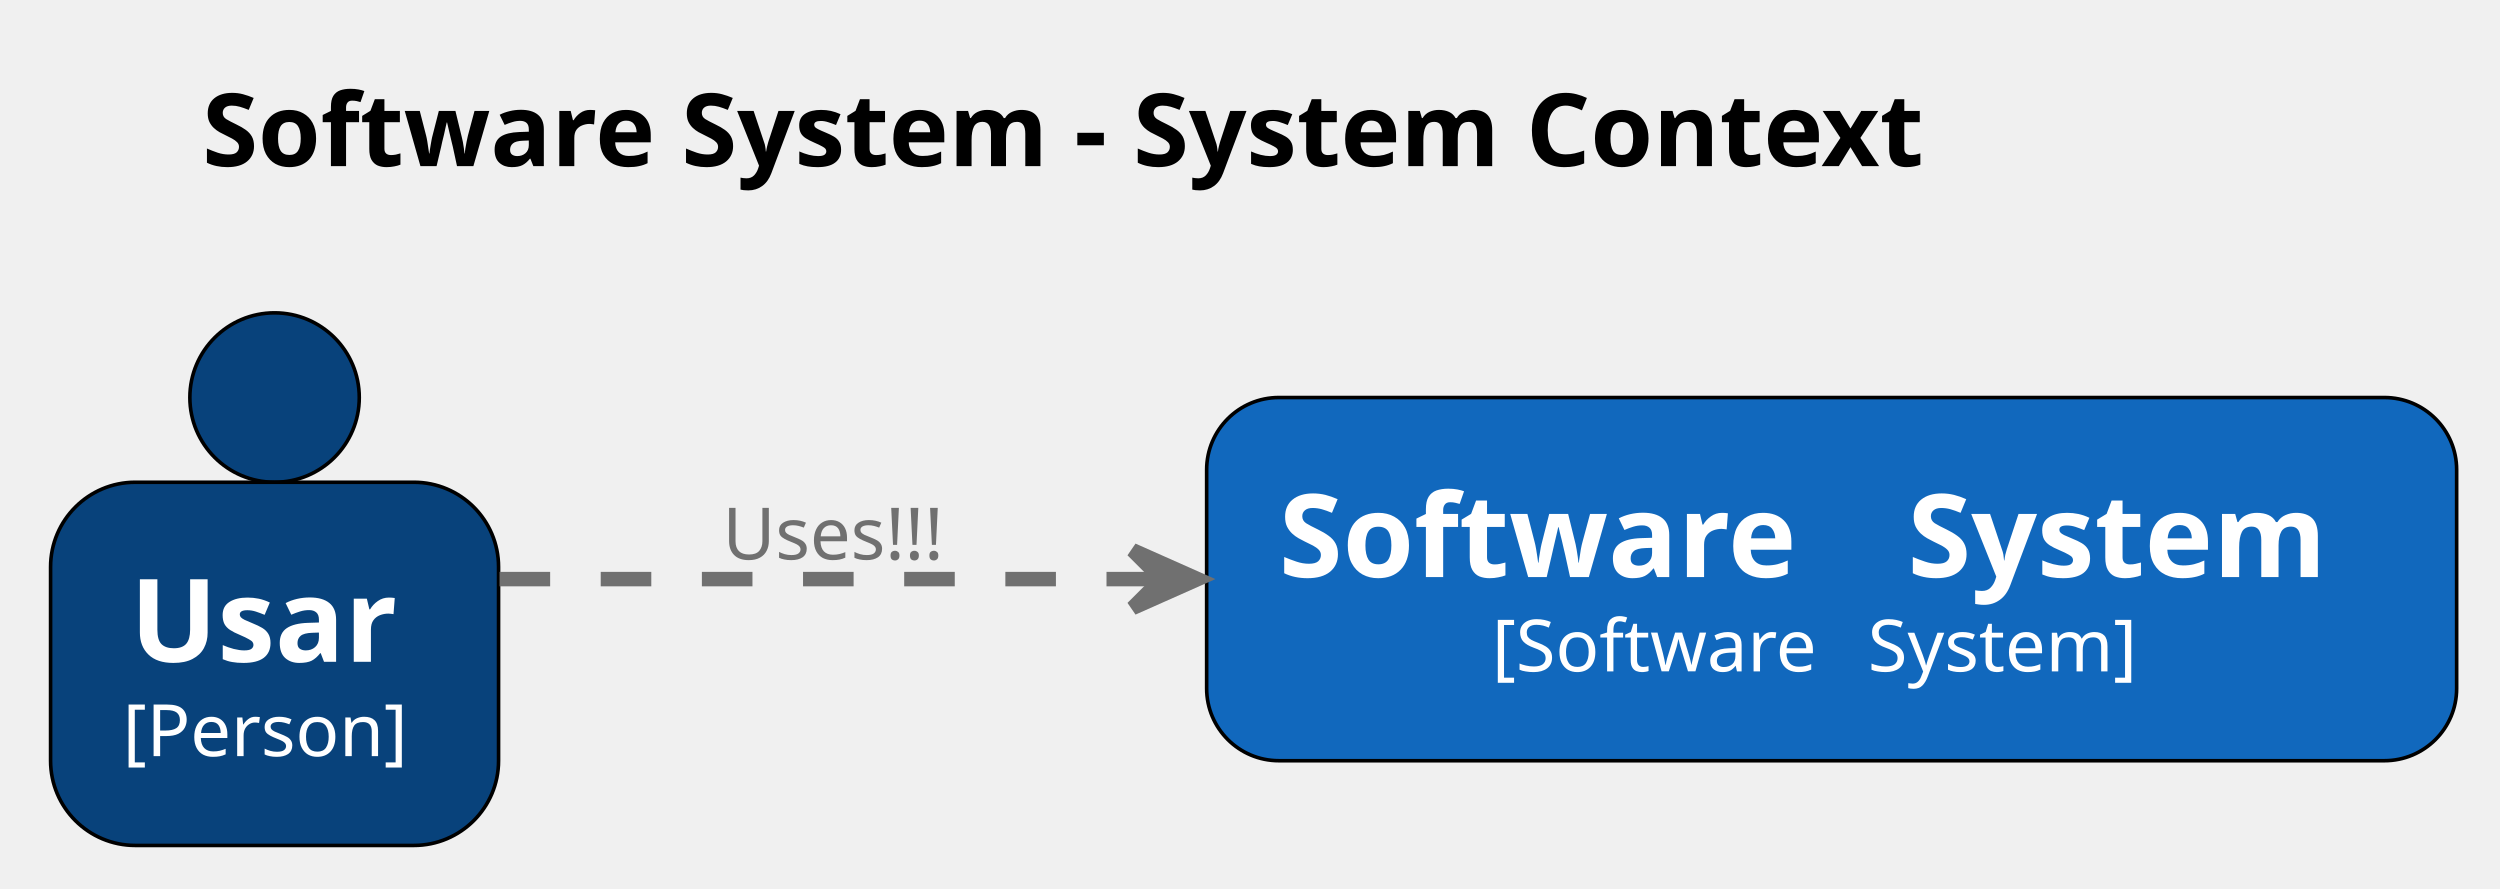
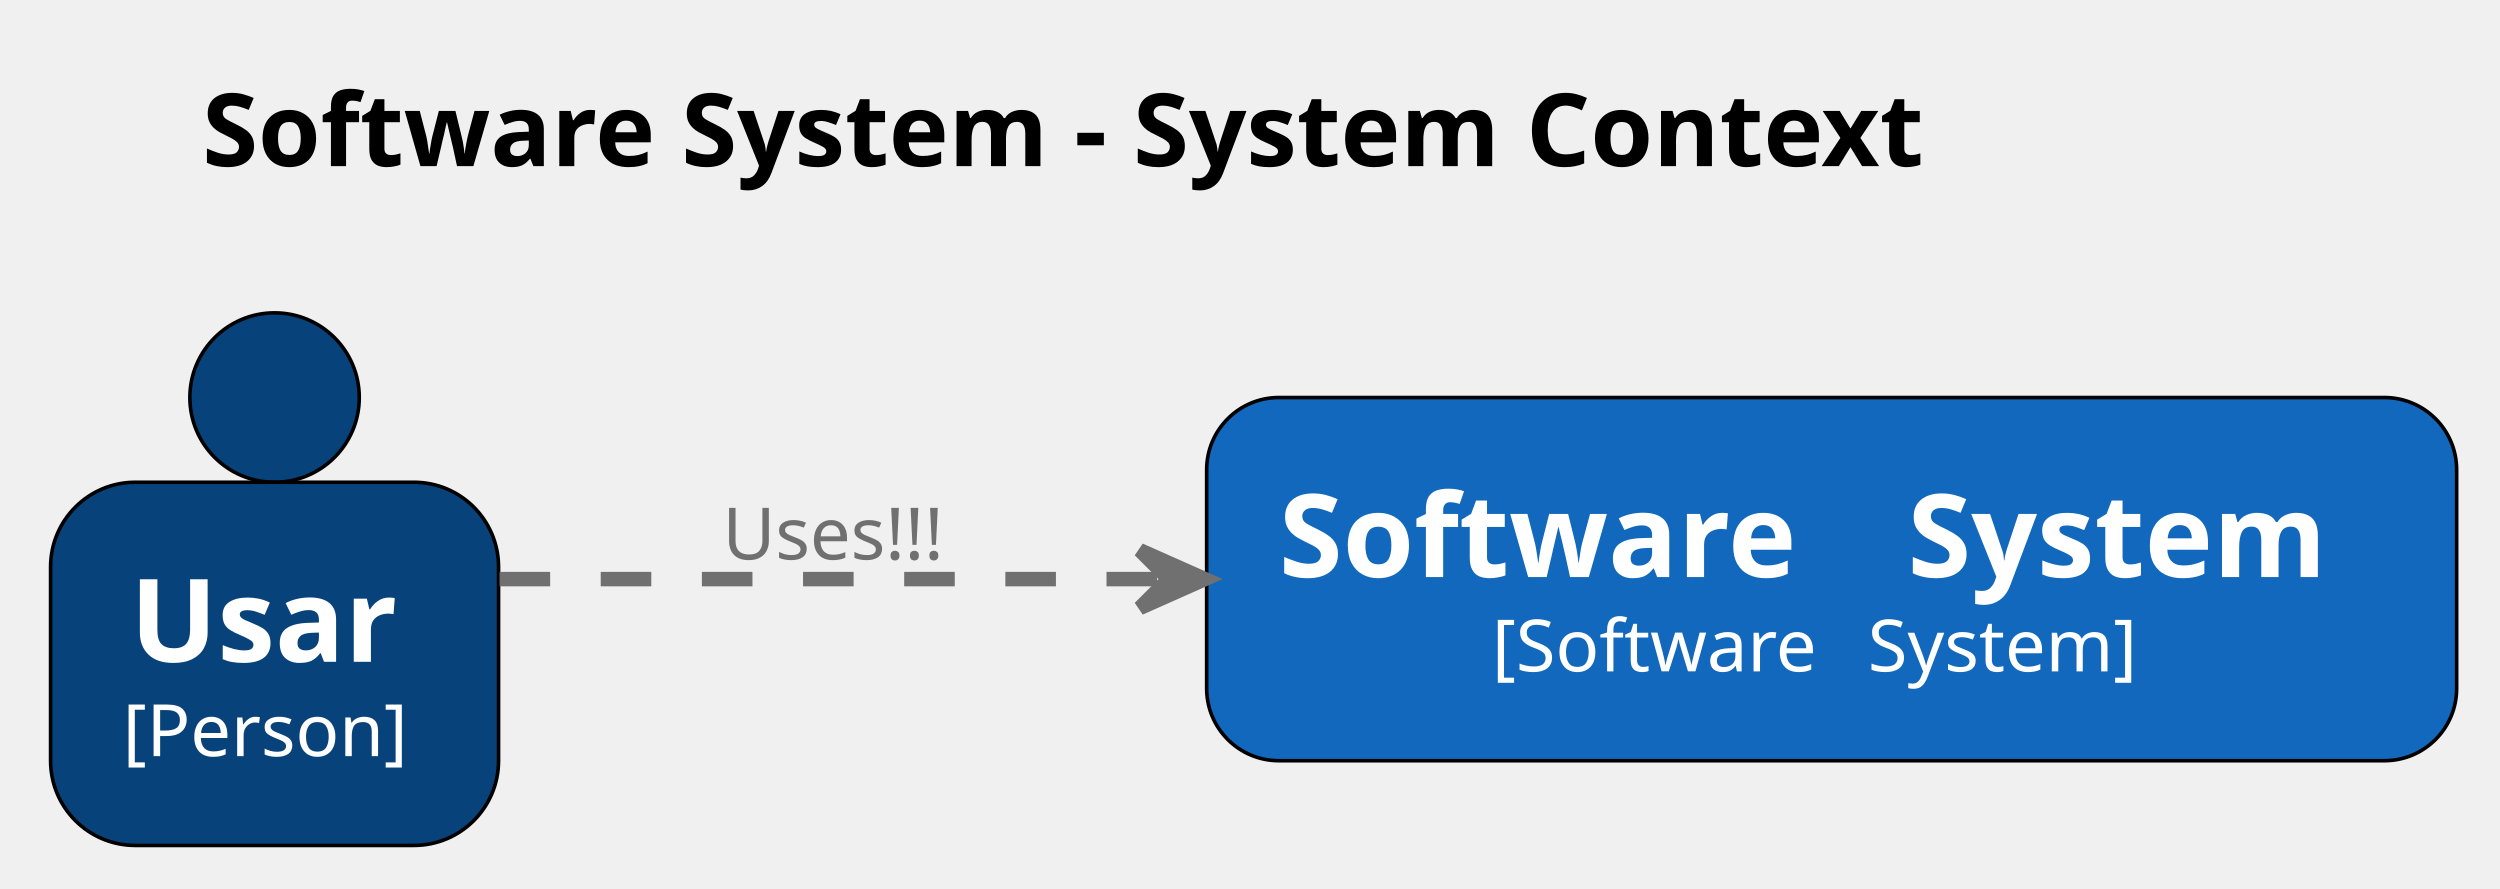
<svg xmlns="http://www.w3.org/2000/svg" contentStyleType="text/css" height="123px" preserveAspectRatio="none" style="width:346px;height:123px;background:#FFFFFF;" version="1.1" viewBox="0 0 346 123" width="346px" zoomAndPan="magnify">
  <defs />
  <g>
    <text fill="#000000" font-family="sans-serif" font-size="14" font-weight="bold" lengthAdjust="spacing" textLength="276" x="28" y="22.995">Software System - System Context</text>
    <g id="elem_Usar">
      <ellipse cx="38" cy="55.02" fill="#08427B" rx="11.723" ry="11.723" style="stroke:#000000;stroke-width:0.5;" />
      <rect fill="#08427B" height="50.266" rx="11.723" ry="11.723" style="stroke:#000000;stroke-width:0.5;" width="62" x="7" y="66.743" />
      <text fill="#FFFFFF" font-family="sans-serif" font-size="16" font-weight="bold" lengthAdjust="spacing" textLength="40" x="18" y="91.595">Usar</text>
      <text fill="#FFFFFF" font-family="sans-serif" font-size="10" lengthAdjust="spacing" textLength="42" x="17" y="104.651">[Person]</text>
    </g>
    <g id="elem_SoftwareSystem">
      <rect fill="#1168BD" height="50.266" rx="10" ry="10" style="stroke:#000000;stroke-width:0.5;" width="173" x="167" y="55.017" />
      <text fill="#FFFFFF" font-family="sans-serif" font-size="16" font-weight="bold" lengthAdjust="spacing" textLength="81" x="177" y="79.868">Software</text>
      <text fill="#FFFFFF" font-family="sans-serif" font-size="16" font-weight="bold" lengthAdjust="spacing" textLength="6" x="258" y="79.868"> </text>
      <text fill="#FFFFFF" font-family="sans-serif" font-size="16" font-weight="bold" lengthAdjust="spacing" textLength="66" x="264" y="79.868">System</text>
      <text fill="#FFFFFF" font-family="sans-serif" font-size="10" lengthAdjust="spacing" textLength="49" x="206.5" y="92.924">[Software</text>
      <text fill="#FFFFFF" font-family="sans-serif" font-size="10" lengthAdjust="spacing" textLength="3" x="255.5" y="92.924"> </text>
      <text fill="#FFFFFF" font-family="sans-serif" font-size="10" lengthAdjust="spacing" textLength="42" x="258.5" y="92.924">System]</text>
    </g>
    <g id="link_Usar_SoftwareSystem">
-       <path d="M69.14,80.147 C93.15,80.147 128.1,80.147 161.05,80.147 " fill="none" id="Usar-to-SoftwareSystem" style="stroke:#707070;stroke-width:2.0;stroke-dasharray:7.0,7.0;" />
-       <polygon fill="#707070" points="165.75,80.147,156.75,76.147,160.75,80.147,156.75,84.147,165.75,80.147" style="stroke:#707070;stroke-width:2.0;" />
+       <path d="M69.14,80.147 C94.54,80.147 126.18,80.147 160.75,80.147 " fill="none" id="Usar-to-SoftwareSystem" style="stroke:#707070;stroke-width:2.0;stroke-dasharray:7.0,7.0;" />
+       <polygon fill="#707070" points="166.75,80.147,157.75,76.147,161.75,80.147,157.75,84.147,166.75,80.147" style="stroke:#707070;stroke-width:2.0;" />
      <text fill="#707070" font-family="sans-serif" font-size="10" lengthAdjust="spacing" textLength="36" x="100" y="77.429">Uses!!!</text>
    </g>
  </g>
</svg>
